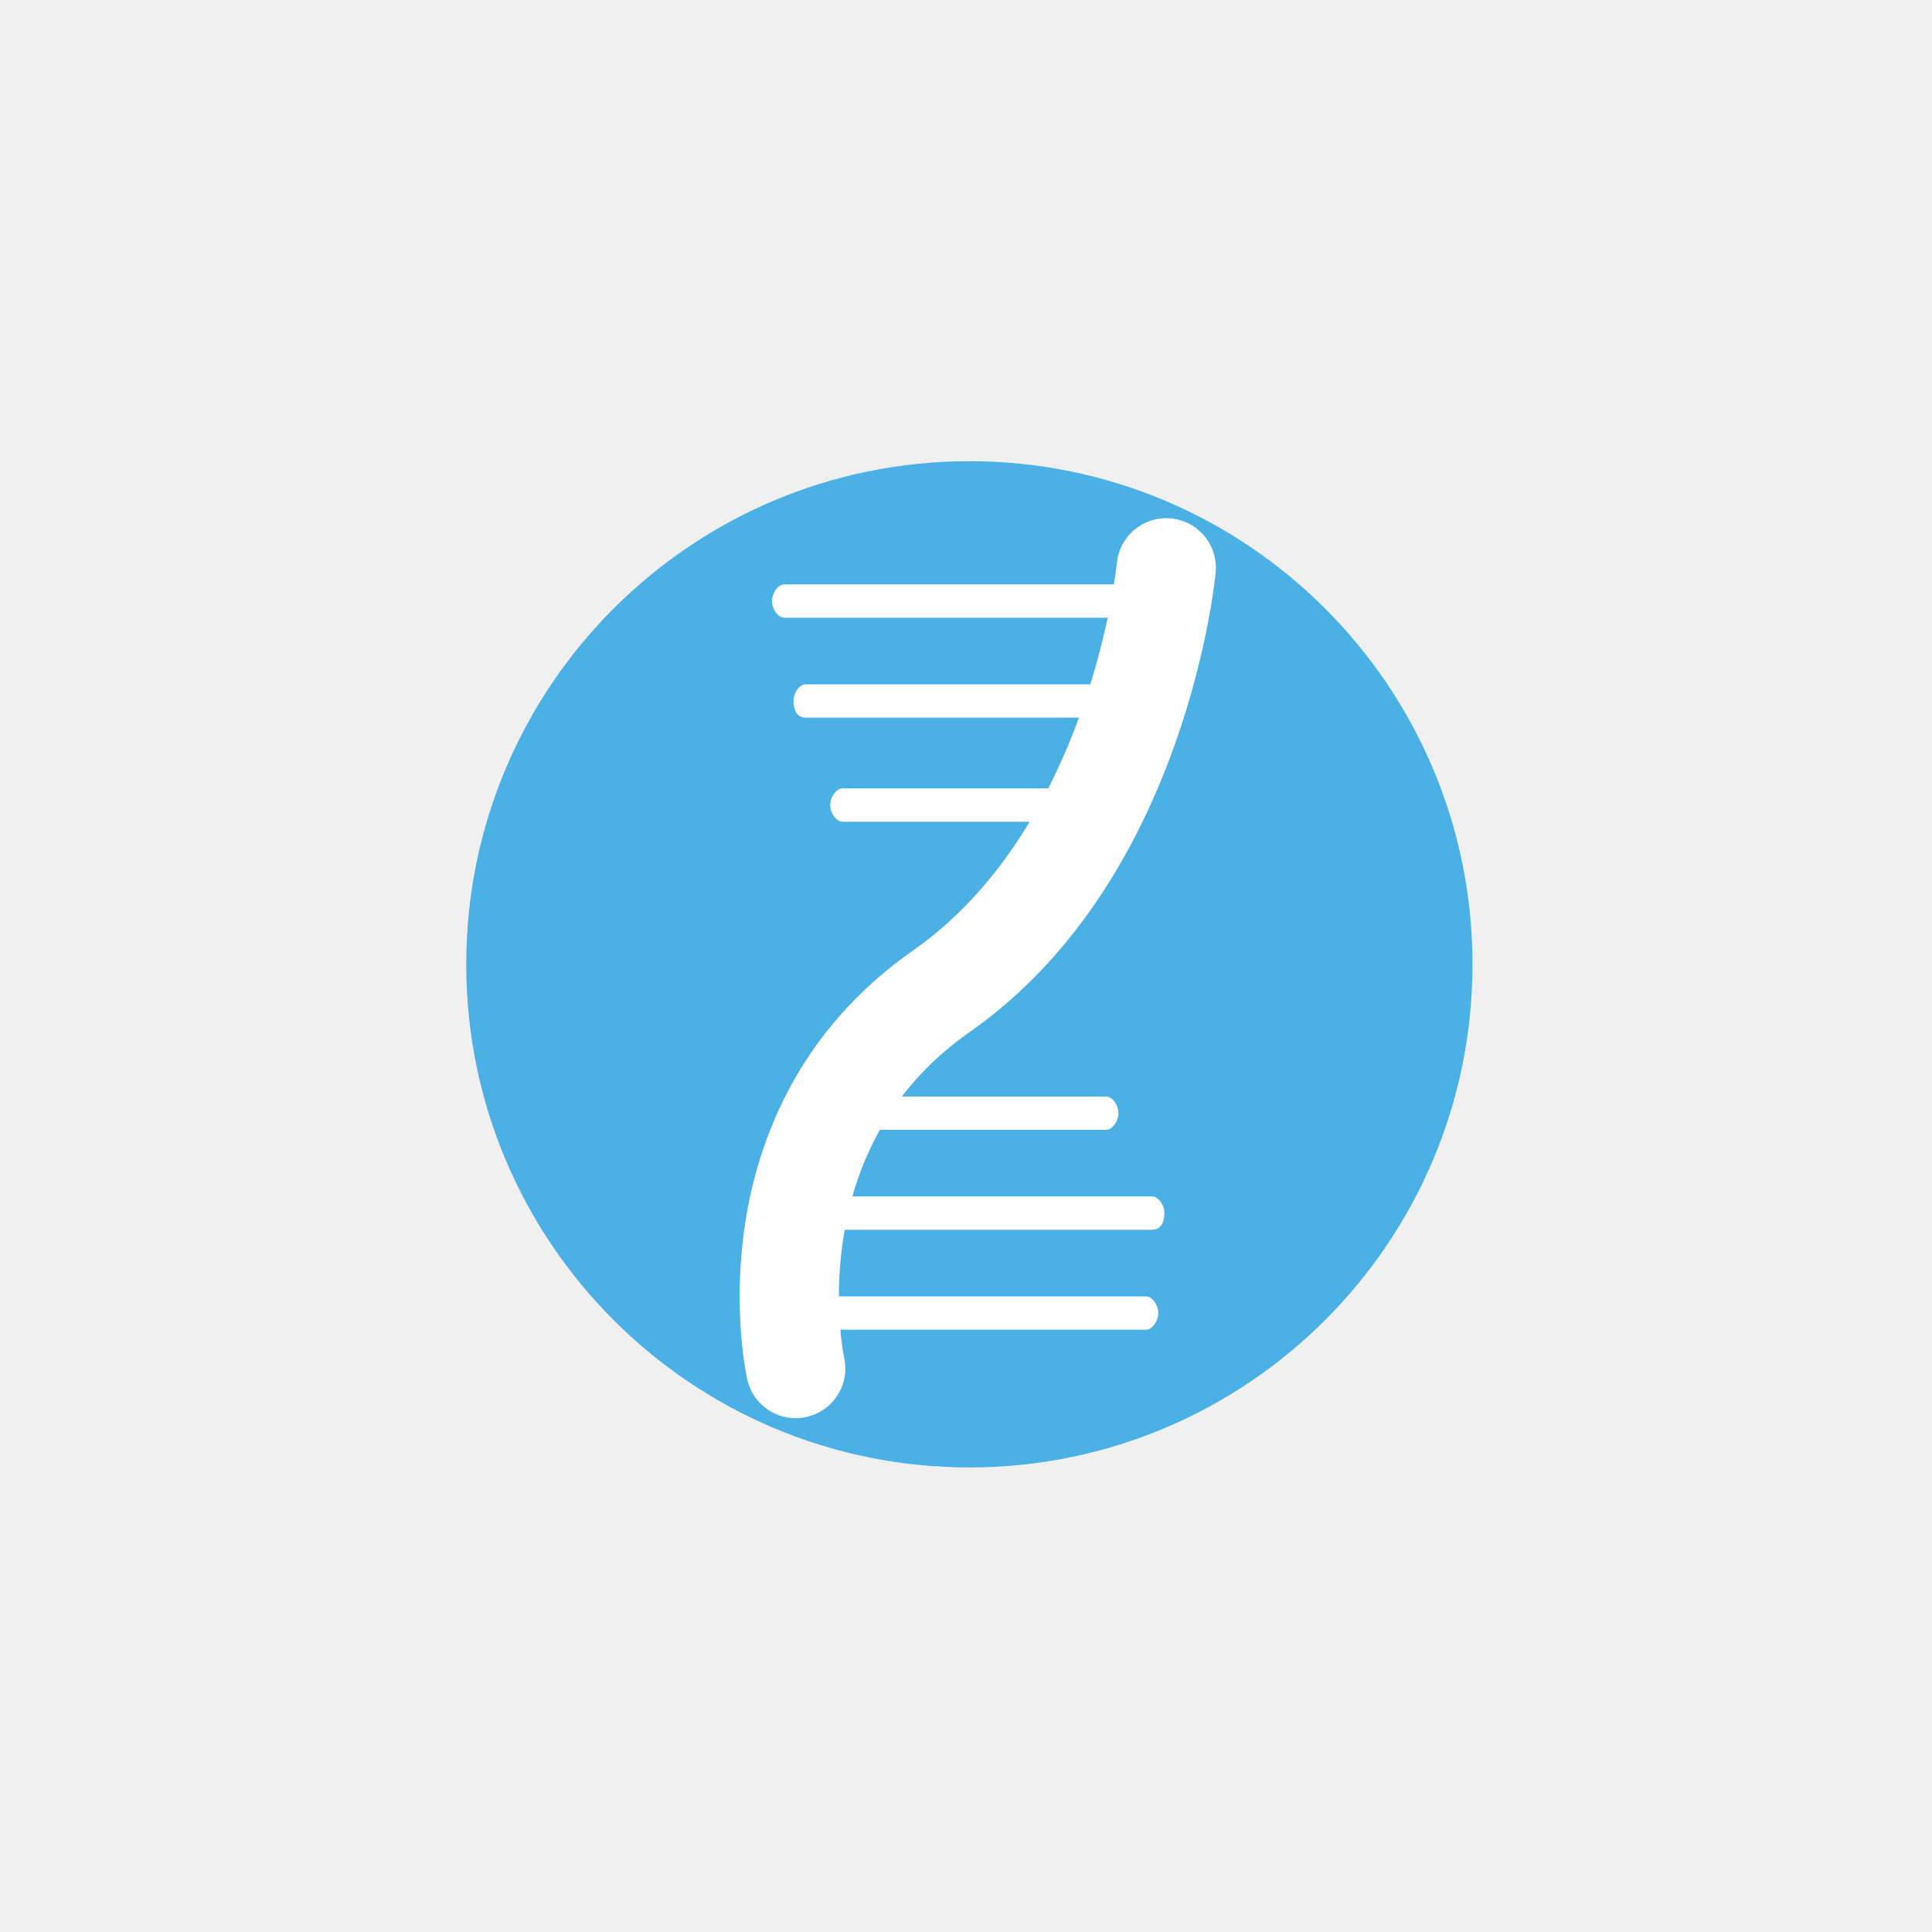
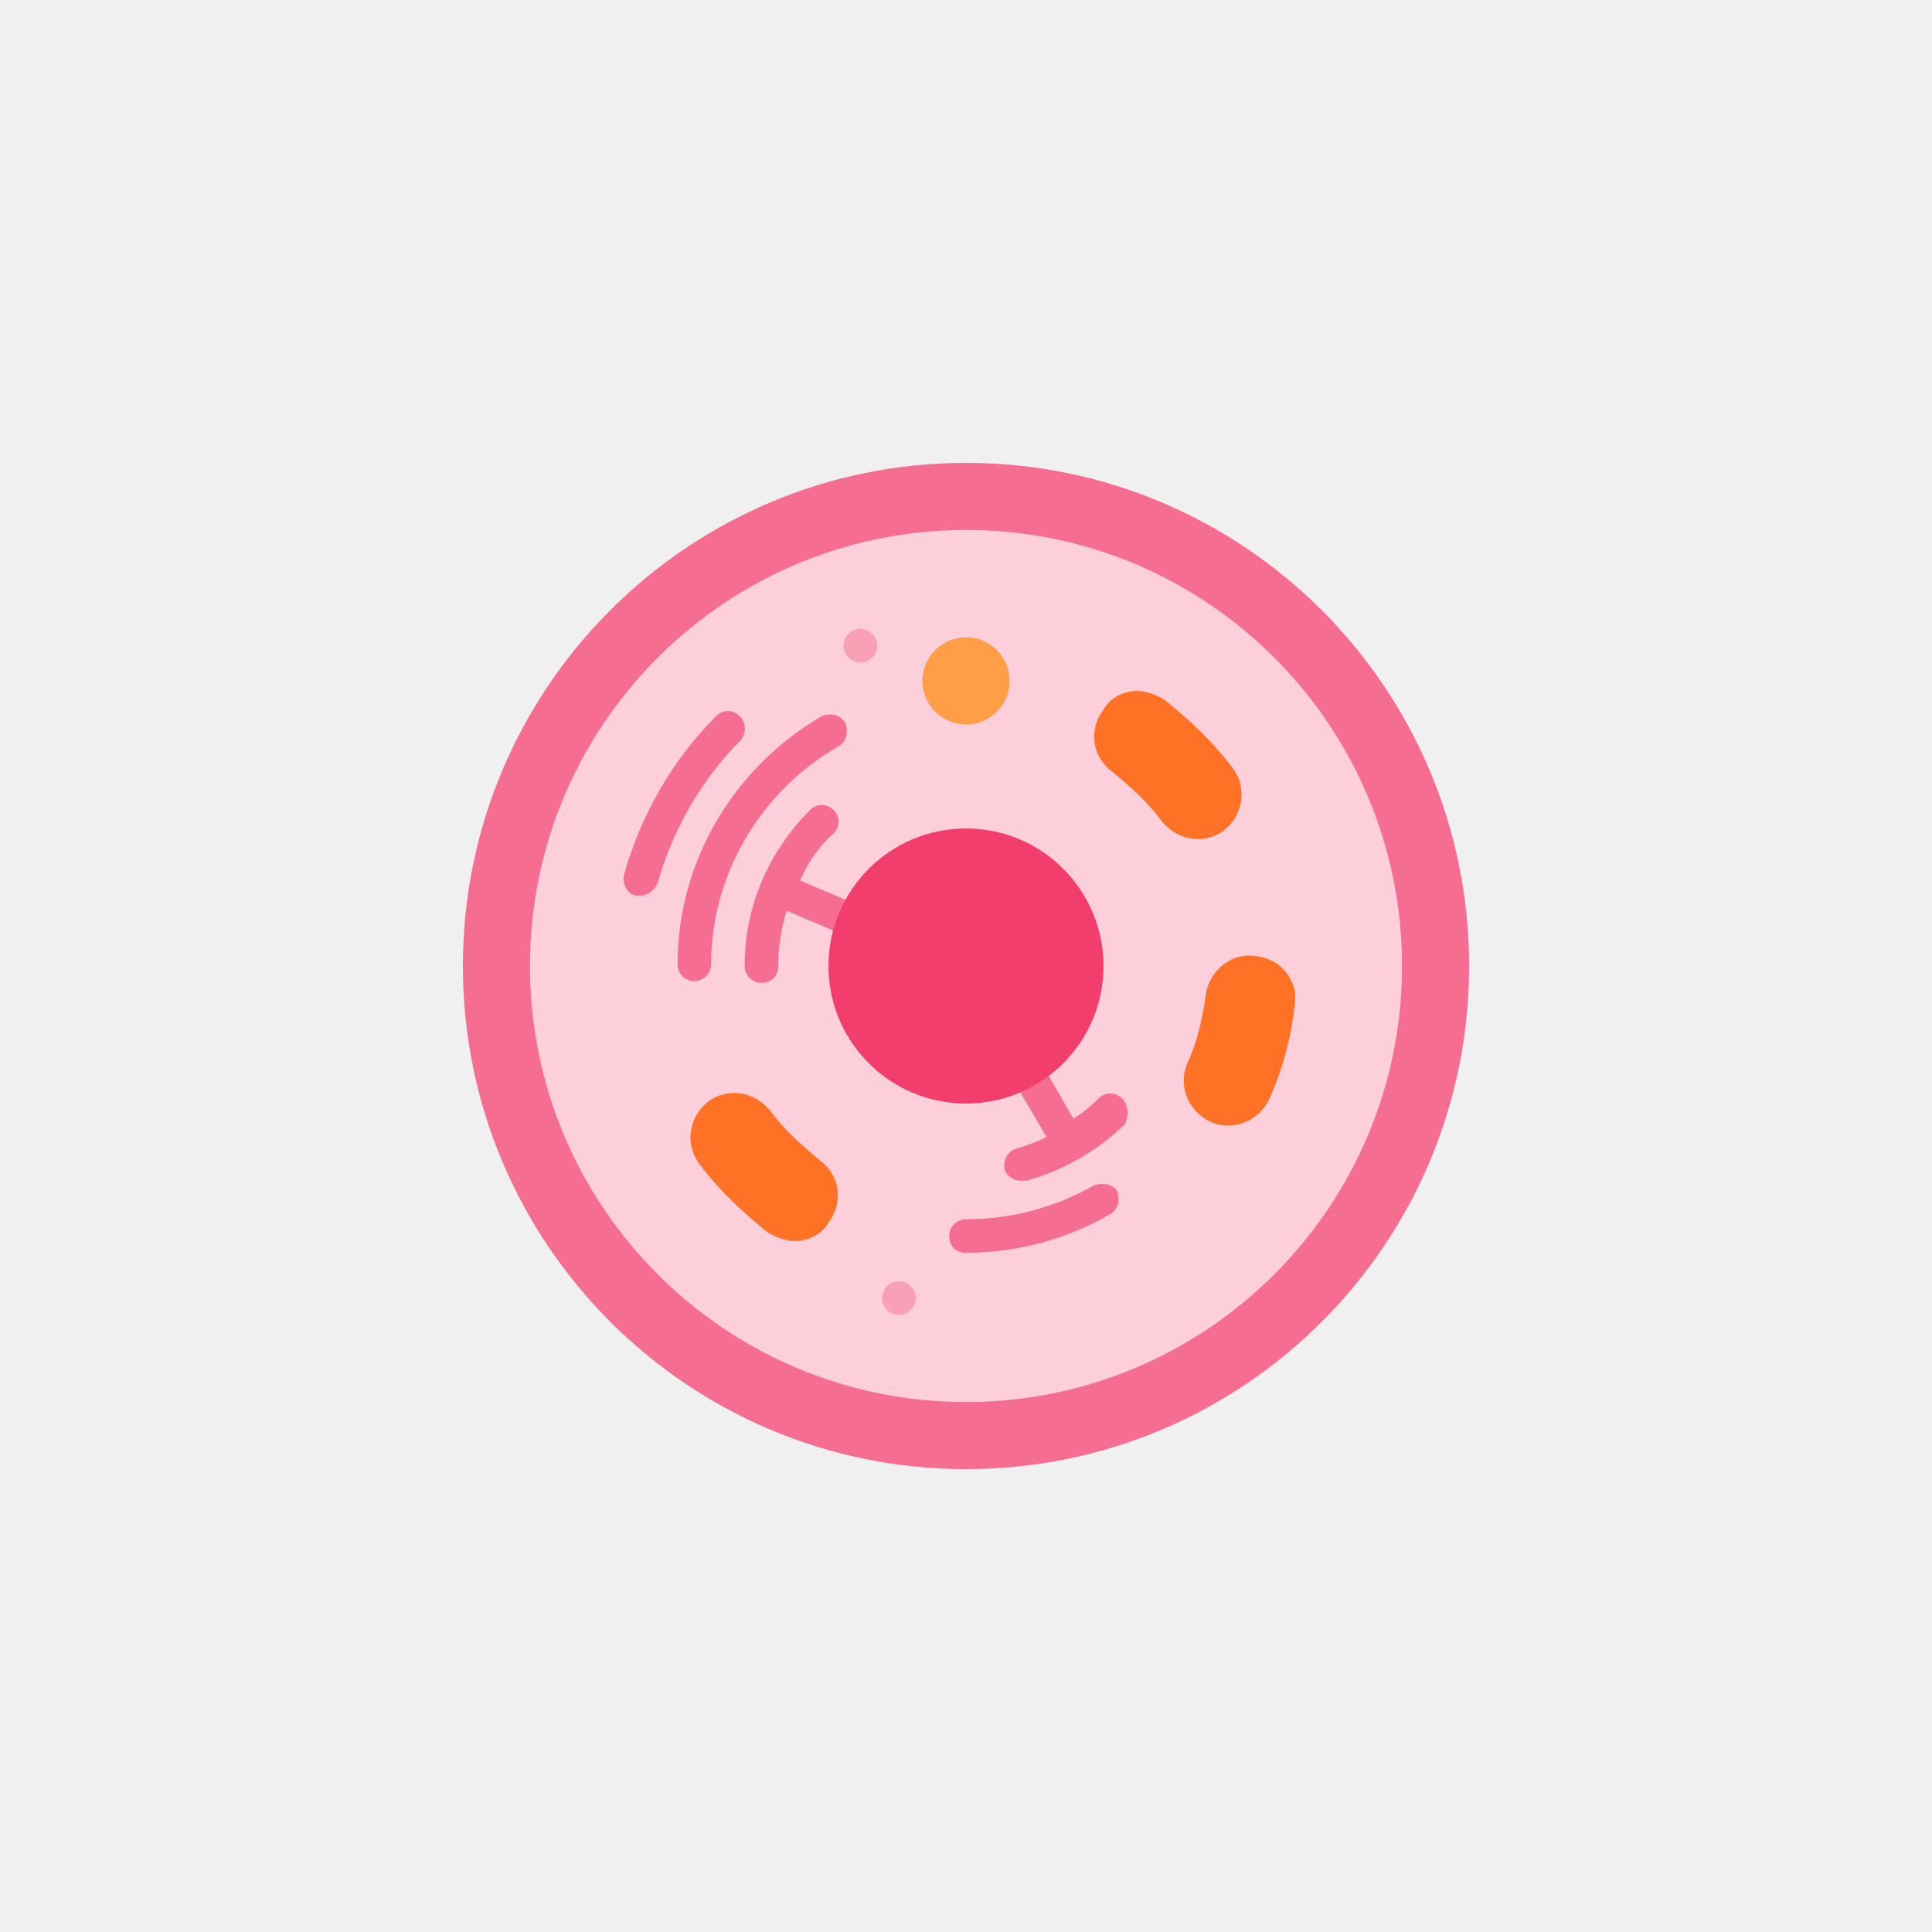
<svg xmlns="http://www.w3.org/2000/svg" version="1.1" id="svg2" x="0px" y="0px" viewBox="0 0 115.2 115.2" style="enable-background:new 0 0 115.2 115.2;" xml:space="preserve">
  <style type="text/css">
- 	.st0{fill:#4BB1E4;}
- 	.st1{fill:#FFFFFF;}
- 	.st2{fill:none;stroke:#FFFFFF;stroke-width:1.5;stroke-linecap:round;}
+ 	.st0{fill:#F56E92;}
+ 	.st1{fill:#FCCFDB;}
+ 	.st2{fill:#F99FB6;}
+ 	.st3{fill:#FF9E46;}
+ 	.st4{fill:#FF7226;}
+ 	.st5{fill:#F23E6D;}
</style>
-   <circle id="path4147" class="st0" cx="57.8" cy="57.5" r="30" />
-   <g id="g4151" transform="matrix(3.945865,0,0,3.945865,-42.91626,-58.08164)">
-     <g id="g4" transform="matrix(0.4632357,0,0,0.6291954,17.53933,17.57316)">
-       <g id="g6">
- 		</g>
-       <path id="path12" class="st1" d="M23,10.3H11.2c-0.2,0-0.4-0.2-0.4-0.4c0-0.2,0.2-0.4,0.4-0.4    H23c0.2,0,0.4,0.2,0.4,0.4C23.4,10.1,23.2,10.3,23,10.3z" />
-       <path id="path14" class="st1" d="M22.3,12.7H11.9c-0.3,0-0.4-0.2-0.4-0.4s0.2-0.4,0.4-0.4h10.5    c0.2,0,0.4,0.2,0.4,0.4C22.7,12.5,22.5,12.7,22.3,12.7z" />
-       <path id="path16" class="st1" d="M21.1,15.2h-8c-0.2,0-0.4-0.2-0.4-0.4s0.2-0.4,0.4-0.4h8    c0.2,0,0.4,0.2,0.4,0.4C21.5,15,21.3,15.2,21.1,15.2z" />
-       <path id="path18" class="st1" d="M23,27.4H11.2c-0.2,0-0.4-0.2-0.4-0.4s0.2-0.4,0.4-0.4H23    c0.2,0,0.4,0.2,0.4,0.4S23.2,27.4,23,27.4z" />
-       <path id="path20" class="st1" d="M23.2,25H11.4c-0.2,0-0.4-0.2-0.4-0.4c0-0.2,0.2-0.4,0.4-0.4    h11.8c0.2,0,0.4,0.2,0.4,0.4C23.6,24.8,23.5,25,23.2,25z" />
-       <path id="path22" class="st1" d="M21.7,22.6h-9.3c-0.2,0-0.4-0.2-0.4-0.4c0-0.2,0.2-0.4,0.4-0.4    h9.3c0.2,0,0.4,0.2,0.4,0.4C22.1,22.4,21.9,22.6,21.7,22.6z" />
-     </g>
-     <path id="path4716" class="st2" d="M28.5,23.3c0,0-0.4,4.3-3.4,6.4s-2.2,5.7-2.2,5.7" />
+   <circle class="st0" cx="57.6" cy="57.6" r="30" />
+   <circle class="st1" cx="57.6" cy="57.6" r="26" />
+   <g>
+     <circle class="st2" cx="53.6" cy="77.4" r="1" />
+     <circle class="st2" cx="51.3" cy="38.5" r="1" />
  </g>
+   <circle class="st3" cx="57.6" cy="40.6" r="2.6" />
+   <g>
+     <path class="st4" d="M47.4,74c-0.5,0-1.1-0.2-1.6-0.5c-1.5-1.2-2.9-2.5-4.1-4.1c-0.9-1.2-0.6-2.8,0.5-3.7c1.2-0.9,2.8-0.6,3.7,0.5   c0.8,1.1,1.9,2.1,3,3c1.2,0.9,1.4,2.5,0.5,3.7C49,73.6,48.2,74,47.4,74z" />
+     <path class="st4" d="M76.9,58.3c0.3,0.5,0.4,1,0.3,1.6c-0.2,1.9-0.7,3.8-1.5,5.6c-0.6,1.3-2.1,2-3.5,1.4c-1.3-0.6-2-2.1-1.4-3.5   c0.6-1.3,0.9-2.7,1.1-4.1c0.2-1.4,1.5-2.5,2.9-2.3C75.8,57.1,76.5,57.6,76.9,58.3z" />
+     <path class="st4" d="M67.8,41.2c0.5,0,1.1,0.2,1.6,0.5c1.5,1.2,2.9,2.5,4.1,4.1c0.9,1.2,0.6,2.8-0.5,3.7c-1.2,0.9-2.8,0.6-3.7-0.5   c-0.8-1.1-1.9-2.1-3-3c-1.2-0.9-1.4-2.5-0.5-3.7C66.2,41.6,67,41.2,67.8,41.2z" />
+   </g>
+   <g>
+     <path class="st0" d="M65.2,70.7c-2.3,1.3-4.9,2-7.6,2c-0.5,0-1,0.4-1,1s0.4,1,1,1c3,0,6-0.8,8.6-2.3c0.5-0.3,0.6-0.9,0.4-1.4   C66.3,70.6,65.7,70.5,65.2,70.7z" />
+     <path class="st0" d="M50,44.5c0.5-0.3,0.6-0.9,0.4-1.4c-0.3-0.5-0.9-0.6-1.4-0.4c-5.3,3.1-8.6,8.7-8.6,14.8c0,0.5,0.4,1,1,1   c0.5,0,1-0.4,1-1C42.4,52.2,45.3,47.2,50,44.5z" />
+     <path class="st0" d="M44.1,42.7c-0.4-0.4-1-0.4-1.4,0c-2.6,2.6-4.5,5.9-5.5,9.5c-0.1,0.5,0.2,1.1,0.7,1.2c0.1,0,0.2,0,0.3,0   c0.4,0,0.8-0.3,1-0.7c0.9-3.2,2.6-6.2,5-8.6C44.5,43.7,44.5,43.1,44.1,42.7z" />
+     <path class="st0" d="M49.7,49.7c0.4-0.4,0.4-1,0-1.4c-0.4-0.4-1-0.4-1.4,0c-2.5,2.5-3.9,5.8-3.9,9.3c0,0.5,0.4,1,1,1s1-0.4,1-1   c0-1.1,0.2-2.3,0.5-3.3l4,1.7l0.8-1.8l-4-1.7C48.2,51.4,48.8,50.5,49.7,49.7z" />
+     <path class="st0" d="M66.9,65.5c-0.4-0.4-1-0.4-1.4,0c-0.5,0.5-1,0.9-1.5,1.2L61.3,62l-1.7,1l2.8,4.8c-0.6,0.3-1.2,0.5-1.8,0.7   c-0.5,0.1-0.8,0.7-0.7,1.2c0.1,0.4,0.5,0.7,1,0.7c0.1,0,0.2,0,0.3,0c2.2-0.6,4.3-1.8,5.9-3.4C67.3,66.5,67.3,65.9,66.9,65.5z" />
+   </g>
+   <circle class="st5" cx="57.6" cy="57.6" r="8.2" />
</svg>
